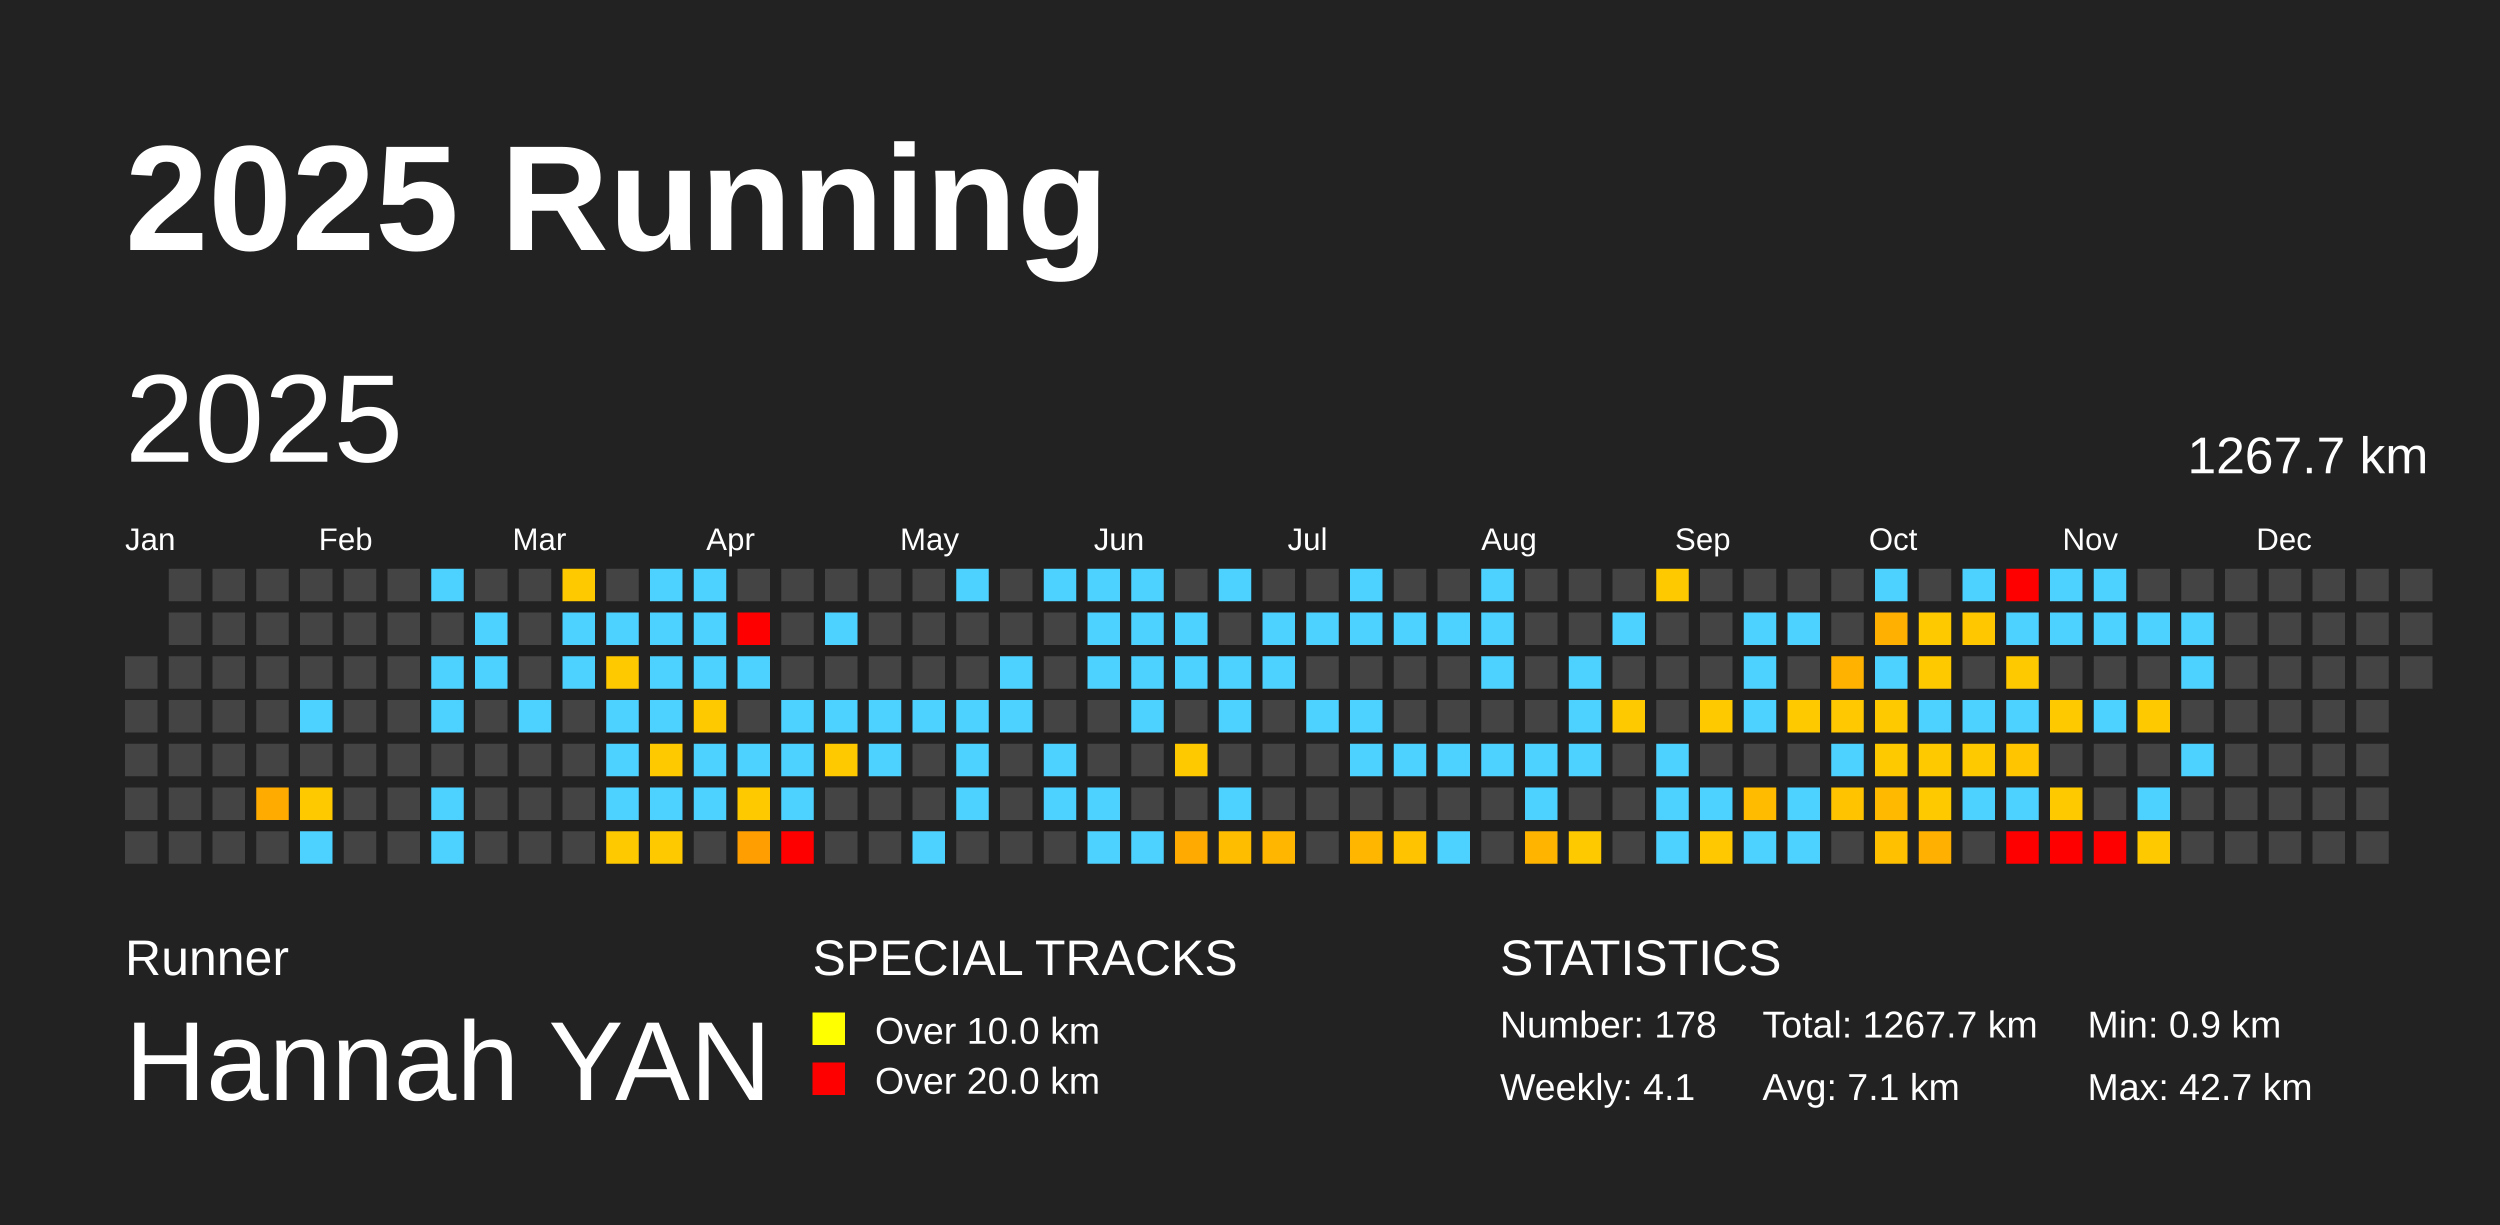
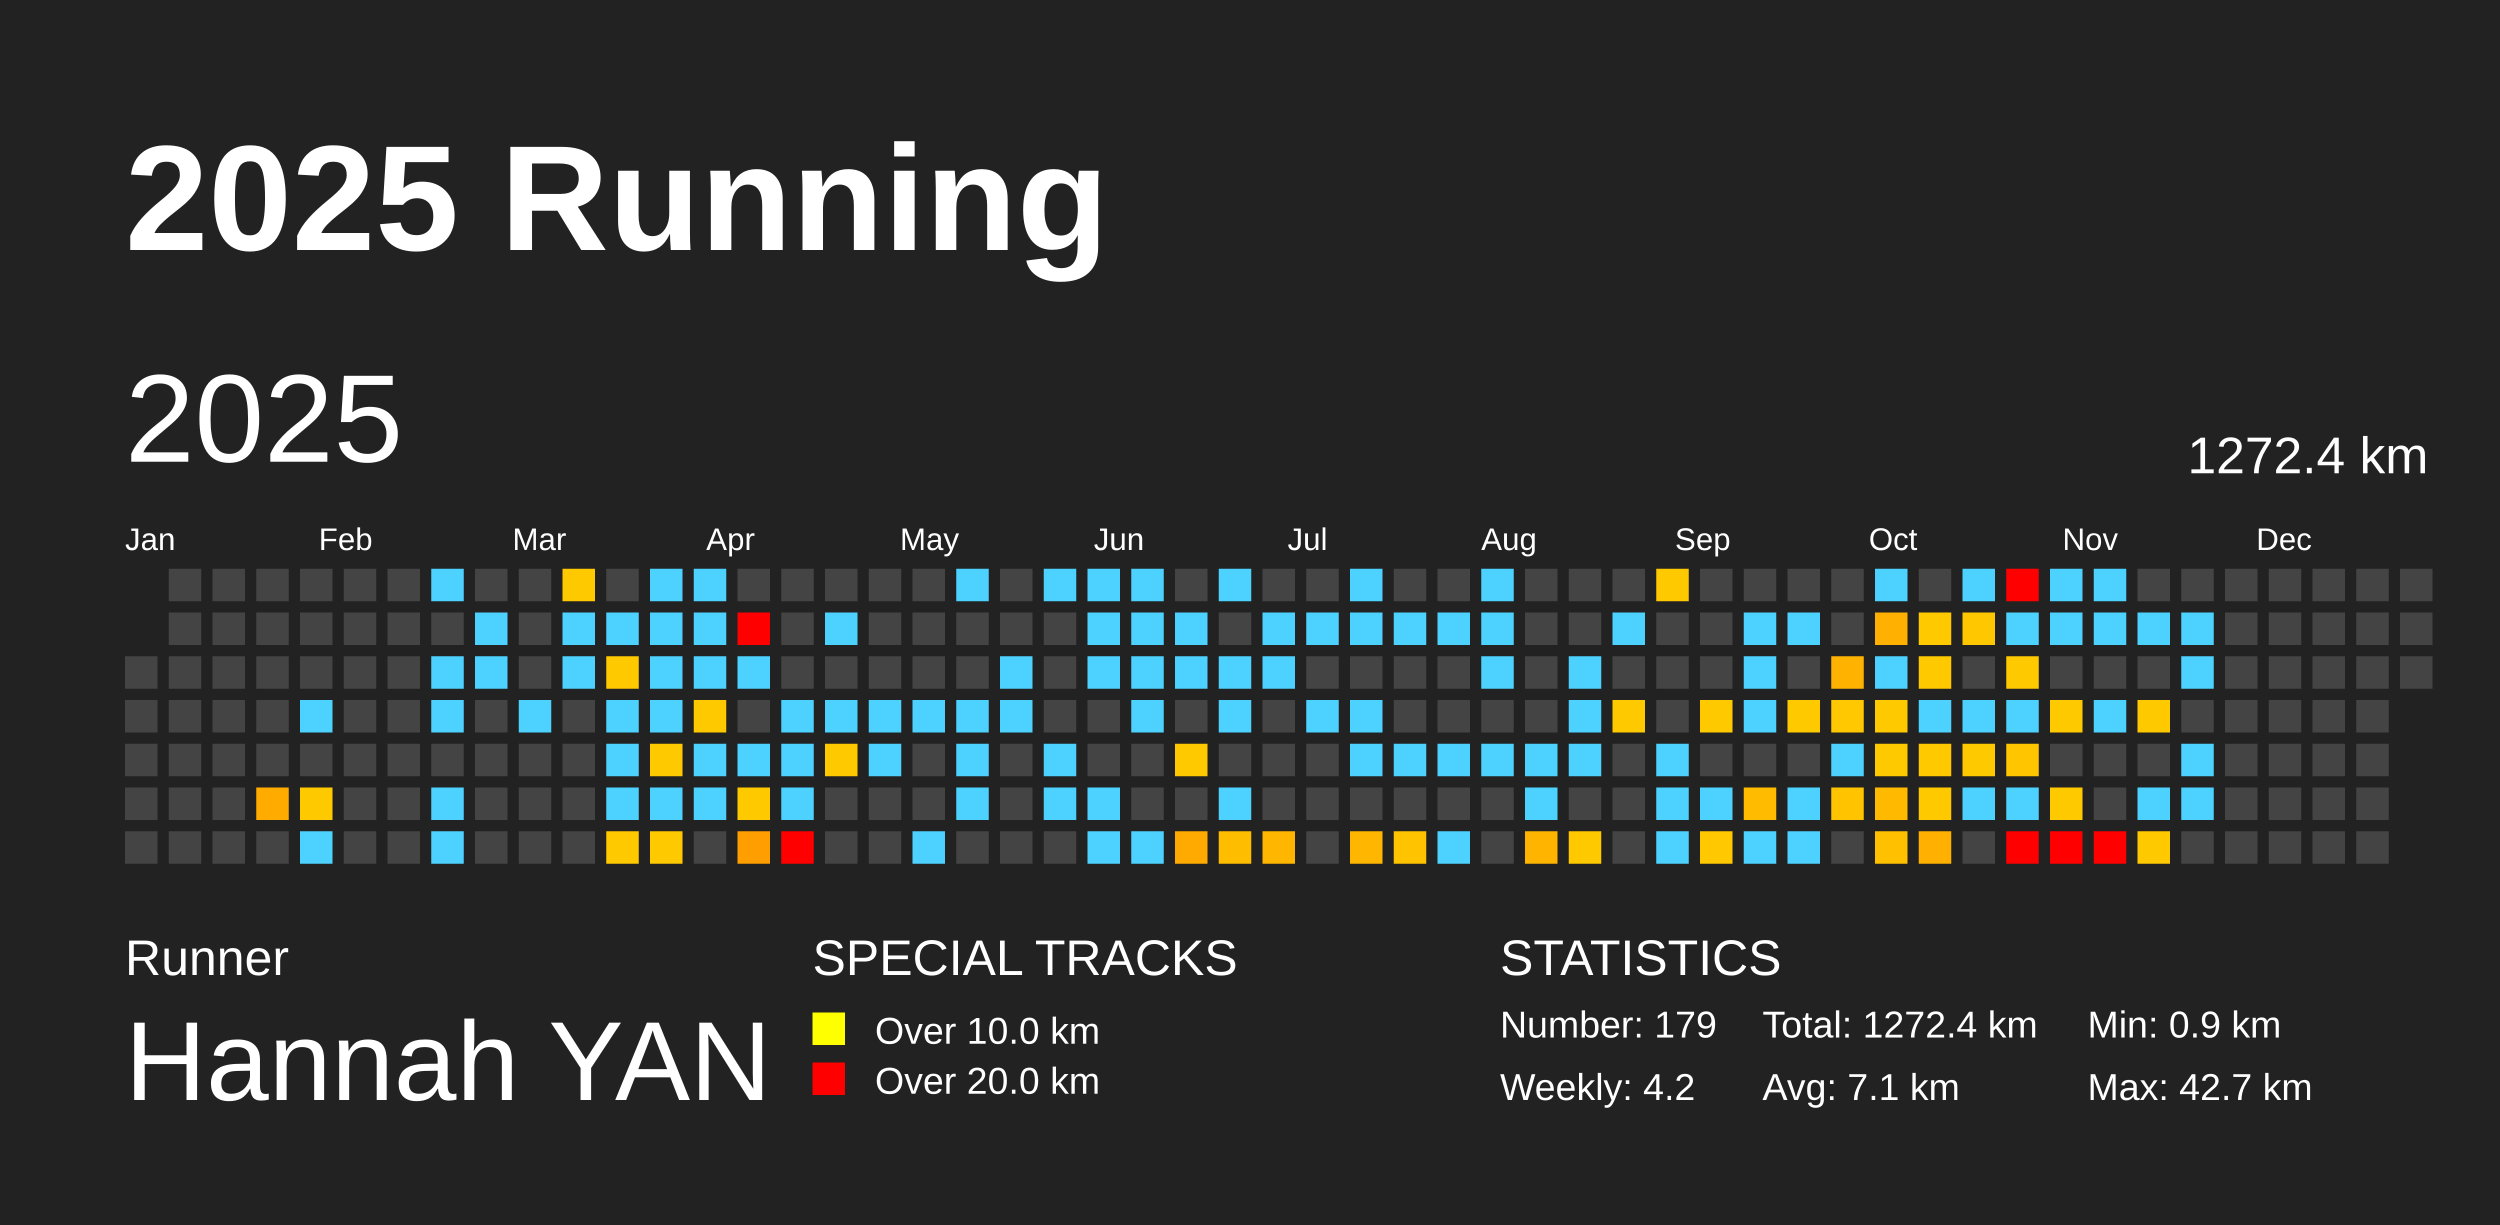
<svg xmlns="http://www.w3.org/2000/svg" baseProfile="full" height="98mm" version="1.1" viewBox="0,0,200,98" width="200mm">
  <defs />
  <rect fill="#222222" height="98" width="200" x="0" y="0" />
  <text fill="#FFFFFF" style="font-size:12px; font-family:Arial; font-weight:bold;" x="10" y="20">2025 Running</text>
  <text fill="#FFFFFF" style="font-size:4px; font-family:Arial" x="10" y="78">Runner</text>
  <text fill="#FFFFFF" style="font-size:9px; font-family:Arial" x="10" y="88">Hannah YAN</text>
  <text fill="#FFFFFF" style="font-size:4px; font-family:Arial" x="65" y="78">SPECIAL TRACKS</text>
  <rect fill="yellow" height="2.6" width="2.6" x="65" y="81" />
  <text fill="#FFFFFF" style="font-size:3px; font-family:Arial" x="70" y="83.5">Over 10.0 km</text>
  <rect fill="red" height="2.6" width="2.6" x="65" y="85" />
  <text fill="#FFFFFF" style="font-size:3px; font-family:Arial" x="70" y="87.5">Over 20.0 km</text>
  <text fill="#FFFFFF" style="font-size:4px; font-family:Arial" x="120" y="78">STATISTICS</text>
-   <text fill="#FFFFFF" style="font-size:3px; font-family:Arial" x="120" y="83">Number: 178</text>
-   <text fill="#FFFFFF" style="font-size:3px; font-family:Arial" x="120" y="88">Weekly: 4.1</text>
-   <text fill="#FFFFFF" style="font-size:3px; font-family:Arial" x="141" y="83">Total: 1267.7 km</text>
+   <text fill="#FFFFFF" style="font-size:3px; font-family:Arial" x="120" y="83">Number: 179</text>
+   <text fill="#FFFFFF" style="font-size:3px; font-family:Arial" x="120" y="88">Weekly: 4.2</text>
+   <text fill="#FFFFFF" style="font-size:3px; font-family:Arial" x="141" y="83">Total: 1272.4 km</text>
  <text fill="#FFFFFF" style="font-size:3px; font-family:Arial" x="141" y="88">Avg: 7.1 km</text>
  <text fill="#FFFFFF" style="font-size:3px; font-family:Arial" x="167" y="83">Min: 0.9 km</text>
  <text fill="#FFFFFF" style="font-size:3px; font-family:Arial" x="167" y="88">Max: 42.7 km</text>
  <text dominant-baseline="hanging" fill="#FFFFFF" style="font-size:10.0px; font-family:Arial;" x="10" y="30">2025</text>
-   <text dominant-baseline="hanging" fill="#FFFFFF" style="font-size:4.125px; font-family:Arial;" x="175" y="35">1267.7 km</text>
+   <text dominant-baseline="hanging" fill="#FFFFFF" style="font-size:4.125px; font-family:Arial;" x="175" y="35">1272.4 km</text>
  <text fill="#FFFFFF" style="font-size:2.5px; font-family:Arial" x="10.0" y="44">Jan</text>
  <text fill="#FFFFFF" style="font-size:2.5px; font-family:Arial" x="25.5" y="44">Feb</text>
  <text fill="#FFFFFF" style="font-size:2.5px; font-family:Arial" x="41.0" y="44">Mar</text>
  <text fill="#FFFFFF" style="font-size:2.5px; font-family:Arial" x="56.5" y="44">Apr</text>
  <text fill="#FFFFFF" style="font-size:2.5px; font-family:Arial" x="72.0" y="44">May</text>
  <text fill="#FFFFFF" style="font-size:2.5px; font-family:Arial" x="87.5" y="44">Jun</text>
  <text fill="#FFFFFF" style="font-size:2.5px; font-family:Arial" x="103.0" y="44">Jul</text>
  <text fill="#FFFFFF" style="font-size:2.5px; font-family:Arial" x="118.5" y="44">Aug</text>
  <text fill="#FFFFFF" style="font-size:2.5px; font-family:Arial" x="134.0" y="44">Sep</text>
  <text fill="#FFFFFF" style="font-size:2.5px; font-family:Arial" x="149.5" y="44">Oct</text>
  <text fill="#FFFFFF" style="font-size:2.5px; font-family:Arial" x="165.0" y="44">Nov</text>
  <text fill="#FFFFFF" style="font-size:2.5px; font-family:Arial" x="180.5" y="44">Dec</text>
  <rect fill="#444444" height="2.6" width="2.6" x="10.0" y="52.5" />
  <rect fill="#444444" height="2.6" width="2.6" x="10.0" y="56.0" />
  <rect fill="#444444" height="2.6" width="2.6" x="10.0" y="59.5" />
  <rect fill="#444444" height="2.6" width="2.6" x="10.0" y="63.0" />
  <rect fill="#444444" height="2.6" width="2.6" x="10.0" y="66.5" />
  <rect fill="#444444" height="2.6" width="2.6" x="13.5" y="45.5" />
  <rect fill="#444444" height="2.6" width="2.6" x="13.5" y="49.0" />
  <rect fill="#444444" height="2.6" width="2.6" x="13.5" y="52.5" />
  <rect fill="#444444" height="2.6" width="2.6" x="13.5" y="56.0" />
  <rect fill="#444444" height="2.6" width="2.6" x="13.5" y="59.5" />
  <rect fill="#444444" height="2.6" width="2.6" x="13.5" y="63.0" />
  <rect fill="#444444" height="2.6" width="2.6" x="13.5" y="66.5" />
  <rect fill="#444444" height="2.6" width="2.6" x="17.0" y="45.5" />
  <rect fill="#444444" height="2.6" width="2.6" x="17.0" y="49.0" />
  <rect fill="#444444" height="2.6" width="2.6" x="17.0" y="52.5" />
  <rect fill="#444444" height="2.6" width="2.6" x="17.0" y="56.0" />
  <rect fill="#444444" height="2.6" width="2.6" x="17.0" y="59.5" />
  <rect fill="#444444" height="2.6" width="2.6" x="17.0" y="63.0" />
  <rect fill="#444444" height="2.6" width="2.6" x="17.0" y="66.5" />
  <rect fill="#444444" height="2.6" width="2.6" x="20.5" y="45.5" />
  <rect fill="#444444" height="2.6" width="2.6" x="20.5" y="49.0" />
  <rect fill="#444444" height="2.6" width="2.6" x="20.5" y="52.5" />
  <rect fill="#444444" height="2.6" width="2.6" x="20.5" y="56.0" />
  <rect fill="#444444" height="2.6" width="2.6" x="20.5" y="59.5" />
  <rect fill="#ffab00" height="2.6" width="2.6" x="20.5" y="63.0" />
  <rect fill="#444444" height="2.6" width="2.6" x="20.5" y="66.5" />
  <rect fill="#444444" height="2.6" width="2.6" x="24.0" y="45.5" />
  <rect fill="#444444" height="2.6" width="2.6" x="24.0" y="49.0" />
  <rect fill="#444444" height="2.6" width="2.6" x="24.0" y="52.5" />
  <rect fill="#4dd2ff" height="2.6" width="2.6" x="24.0" y="56.0" />
  <rect fill="#444444" height="2.6" width="2.6" x="24.0" y="59.5" />
  <rect fill="#ffc900" height="2.6" width="2.6" x="24.0" y="63.0" />
  <rect fill="#4dd2ff" height="2.6" width="2.6" x="24.0" y="66.5" />
  <rect fill="#444444" height="2.6" width="2.6" x="27.5" y="45.5" />
  <rect fill="#444444" height="2.6" width="2.6" x="27.5" y="49.0" />
  <rect fill="#444444" height="2.6" width="2.6" x="27.5" y="52.5" />
  <rect fill="#444444" height="2.6" width="2.6" x="27.5" y="56.0" />
  <rect fill="#444444" height="2.6" width="2.6" x="27.5" y="59.5" />
  <rect fill="#444444" height="2.6" width="2.6" x="27.5" y="63.0" />
  <rect fill="#444444" height="2.6" width="2.6" x="27.5" y="66.5" />
  <rect fill="#444444" height="2.6" width="2.6" x="31.0" y="45.5" />
  <rect fill="#444444" height="2.6" width="2.6" x="31.0" y="49.0" />
  <rect fill="#444444" height="2.6" width="2.6" x="31.0" y="52.5" />
  <rect fill="#444444" height="2.6" width="2.6" x="31.0" y="56.0" />
  <rect fill="#444444" height="2.6" width="2.6" x="31.0" y="59.5" />
  <rect fill="#444444" height="2.6" width="2.6" x="31.0" y="63.0" />
  <rect fill="#444444" height="2.6" width="2.6" x="31.0" y="66.5" />
  <rect fill="#4dd2ff" height="2.6" width="2.6" x="34.5" y="45.5" />
  <rect fill="#444444" height="2.6" width="2.6" x="34.5" y="49.0" />
  <rect fill="#4dd2ff" height="2.6" width="2.6" x="34.5" y="52.5" />
  <rect fill="#4dd2ff" height="2.6" width="2.6" x="34.5" y="56.0" />
  <rect fill="#444444" height="2.6" width="2.6" x="34.5" y="59.5" />
  <rect fill="#4dd2ff" height="2.6" width="2.6" x="34.5" y="63.0" />
  <rect fill="#4dd2ff" height="2.6" width="2.6" x="34.5" y="66.5" />
  <rect fill="#444444" height="2.6" width="2.6" x="38.0" y="45.5" />
  <rect fill="#4dd2ff" height="2.6" width="2.6" x="38.0" y="49.0" />
  <rect fill="#4dd2ff" height="2.6" width="2.6" x="38.0" y="52.5" />
  <rect fill="#444444" height="2.6" width="2.6" x="38.0" y="56.0" />
  <rect fill="#444444" height="2.6" width="2.6" x="38.0" y="59.5" />
  <rect fill="#444444" height="2.6" width="2.6" x="38.0" y="63.0" />
  <rect fill="#444444" height="2.6" width="2.6" x="38.0" y="66.5" />
  <rect fill="#444444" height="2.6" width="2.6" x="41.5" y="45.5" />
  <rect fill="#444444" height="2.6" width="2.6" x="41.5" y="49.0" />
  <rect fill="#444444" height="2.6" width="2.6" x="41.5" y="52.5" />
  <rect fill="#4dd2ff" height="2.6" width="2.6" x="41.5" y="56.0" />
  <rect fill="#444444" height="2.6" width="2.6" x="41.5" y="59.5" />
  <rect fill="#444444" height="2.6" width="2.6" x="41.5" y="63.0" />
  <rect fill="#444444" height="2.6" width="2.6" x="41.5" y="66.5" />
  <rect fill="#ffc900" height="2.6" width="2.6" x="45.0" y="45.5" />
  <rect fill="#4dd2ff" height="2.6" width="2.6" x="45.0" y="49.0" />
  <rect fill="#4dd2ff" height="2.6" width="2.6" x="45.0" y="52.5" />
  <rect fill="#444444" height="2.6" width="2.6" x="45.0" y="56.0" />
  <rect fill="#444444" height="2.6" width="2.6" x="45.0" y="59.5" />
  <rect fill="#444444" height="2.6" width="2.6" x="45.0" y="63.0" />
  <rect fill="#444444" height="2.6" width="2.6" x="45.0" y="66.5" />
  <rect fill="#444444" height="2.6" width="2.6" x="48.5" y="45.5" />
  <rect fill="#4dd2ff" height="2.6" width="2.6" x="48.5" y="49.0" />
  <rect fill="#ffc900" height="2.6" width="2.6" x="48.5" y="52.5" />
  <rect fill="#4dd2ff" height="2.6" width="2.6" x="48.5" y="56.0" />
  <rect fill="#4dd2ff" height="2.6" width="2.6" x="48.5" y="59.5" />
  <rect fill="#4dd2ff" height="2.6" width="2.6" x="48.5" y="63.0" />
  <rect fill="#ffc900" height="2.6" width="2.6" x="48.5" y="66.5" />
  <rect fill="#4dd2ff" height="2.6" width="2.6" x="52.0" y="45.5" />
  <rect fill="#4dd2ff" height="2.6" width="2.6" x="52.0" y="49.0" />
  <rect fill="#4dd2ff" height="2.6" width="2.6" x="52.0" y="52.5" />
  <rect fill="#4dd2ff" height="2.6" width="2.6" x="52.0" y="56.0" />
  <rect fill="#ffc900" height="2.6" width="2.6" x="52.0" y="59.5" />
  <rect fill="#4dd2ff" height="2.6" width="2.6" x="52.0" y="63.0" />
  <rect fill="#ffc900" height="2.6" width="2.6" x="52.0" y="66.5" />
  <rect fill="#4dd2ff" height="2.6" width="2.6" x="55.5" y="45.5" />
  <rect fill="#4dd2ff" height="2.6" width="2.6" x="55.5" y="49.0" />
  <rect fill="#4dd2ff" height="2.6" width="2.6" x="55.5" y="52.5" />
  <rect fill="#ffc900" height="2.6" width="2.6" x="55.5" y="56.0" />
  <rect fill="#4dd2ff" height="2.6" width="2.6" x="55.5" y="59.5" />
  <rect fill="#4dd2ff" height="2.6" width="2.6" x="55.5" y="63.0" />
  <rect fill="#444444" height="2.6" width="2.6" x="55.5" y="66.5" />
  <rect fill="#444444" height="2.6" width="2.6" x="59.0" y="45.5" />
  <rect fill="red" height="2.6" width="2.6" x="59.0" y="49.0" />
  <rect fill="#4dd2ff" height="2.6" width="2.6" x="59.0" y="52.5" />
  <rect fill="#444444" height="2.6" width="2.6" x="59.0" y="56.0" />
  <rect fill="#4dd2ff" height="2.6" width="2.6" x="59.0" y="59.5" />
  <rect fill="#ffc900" height="2.6" width="2.6" x="59.0" y="63.0" />
  <rect fill="#ff9e00" height="2.6" width="2.6" x="59.0" y="66.5" />
  <rect fill="#444444" height="2.6" width="2.6" x="62.5" y="45.5" />
  <rect fill="#444444" height="2.6" width="2.6" x="62.5" y="49.0" />
  <rect fill="#444444" height="2.6" width="2.6" x="62.5" y="52.5" />
  <rect fill="#4dd2ff" height="2.6" width="2.6" x="62.5" y="56.0" />
  <rect fill="#4dd2ff" height="2.6" width="2.6" x="62.5" y="59.5" />
  <rect fill="#4dd2ff" height="2.6" width="2.6" x="62.5" y="63.0" />
  <rect fill="red" height="2.6" width="2.6" x="62.5" y="66.5" />
  <rect fill="#444444" height="2.6" width="2.6" x="66.0" y="45.5" />
  <rect fill="#4dd2ff" height="2.6" width="2.6" x="66.0" y="49.0" />
  <rect fill="#444444" height="2.6" width="2.6" x="66.0" y="52.5" />
  <rect fill="#4dd2ff" height="2.6" width="2.6" x="66.0" y="56.0" />
  <rect fill="#ffc900" height="2.6" width="2.6" x="66.0" y="59.5" />
  <rect fill="#444444" height="2.6" width="2.6" x="66.0" y="63.0" />
  <rect fill="#444444" height="2.6" width="2.6" x="66.0" y="66.5" />
  <rect fill="#444444" height="2.6" width="2.6" x="69.5" y="45.5" />
  <rect fill="#444444" height="2.6" width="2.6" x="69.5" y="49.0" />
  <rect fill="#444444" height="2.6" width="2.6" x="69.5" y="52.5" />
  <rect fill="#4dd2ff" height="2.6" width="2.6" x="69.5" y="56.0" />
  <rect fill="#4dd2ff" height="2.6" width="2.6" x="69.5" y="59.5" />
  <rect fill="#444444" height="2.6" width="2.6" x="69.5" y="63.0" />
  <rect fill="#444444" height="2.6" width="2.6" x="69.5" y="66.5" />
  <rect fill="#444444" height="2.6" width="2.6" x="73.0" y="45.5" />
  <rect fill="#444444" height="2.6" width="2.6" x="73.0" y="49.0" />
  <rect fill="#444444" height="2.6" width="2.6" x="73.0" y="52.5" />
  <rect fill="#4dd2ff" height="2.6" width="2.6" x="73.0" y="56.0" />
  <rect fill="#444444" height="2.6" width="2.6" x="73.0" y="59.5" />
  <rect fill="#444444" height="2.6" width="2.6" x="73.0" y="63.0" />
  <rect fill="#4dd2ff" height="2.6" width="2.6" x="73.0" y="66.5" />
  <rect fill="#4dd2ff" height="2.6" width="2.6" x="76.5" y="45.5" />
  <rect fill="#444444" height="2.6" width="2.6" x="76.5" y="49.0" />
  <rect fill="#444444" height="2.6" width="2.6" x="76.5" y="52.5" />
  <rect fill="#4dd2ff" height="2.6" width="2.6" x="76.5" y="56.0" />
  <rect fill="#4dd2ff" height="2.6" width="2.6" x="76.5" y="59.5" />
  <rect fill="#4dd2ff" height="2.6" width="2.6" x="76.5" y="63.0" />
  <rect fill="#444444" height="2.6" width="2.6" x="76.5" y="66.5" />
  <rect fill="#444444" height="2.6" width="2.6" x="80.0" y="45.5" />
  <rect fill="#444444" height="2.6" width="2.6" x="80.0" y="49.0" />
  <rect fill="#4dd2ff" height="2.6" width="2.6" x="80.0" y="52.5" />
  <rect fill="#4dd2ff" height="2.6" width="2.6" x="80.0" y="56.0" />
  <rect fill="#444444" height="2.6" width="2.6" x="80.0" y="59.5" />
  <rect fill="#444444" height="2.6" width="2.6" x="80.0" y="63.0" />
  <rect fill="#444444" height="2.6" width="2.6" x="80.0" y="66.5" />
  <rect fill="#4dd2ff" height="2.6" width="2.6" x="83.5" y="45.5" />
  <rect fill="#444444" height="2.6" width="2.6" x="83.5" y="49.0" />
  <rect fill="#444444" height="2.6" width="2.6" x="83.5" y="52.5" />
  <rect fill="#444444" height="2.6" width="2.6" x="83.5" y="56.0" />
  <rect fill="#4dd2ff" height="2.6" width="2.6" x="83.5" y="59.5" />
  <rect fill="#4dd2ff" height="2.6" width="2.6" x="83.5" y="63.0" />
  <rect fill="#444444" height="2.6" width="2.6" x="83.5" y="66.5" />
  <rect fill="#4dd2ff" height="2.6" width="2.6" x="87.0" y="45.5" />
  <rect fill="#4dd2ff" height="2.6" width="2.6" x="87.0" y="49.0" />
  <rect fill="#4dd2ff" height="2.6" width="2.6" x="87.0" y="52.5" />
  <rect fill="#444444" height="2.6" width="2.6" x="87.0" y="56.0" />
  <rect fill="#444444" height="2.6" width="2.6" x="87.0" y="59.5" />
  <rect fill="#4dd2ff" height="2.6" width="2.6" x="87.0" y="63.0" />
  <rect fill="#4dd2ff" height="2.6" width="2.6" x="87.0" y="66.5" />
  <rect fill="#4dd2ff" height="2.6" width="2.6" x="90.5" y="45.5" />
  <rect fill="#4dd2ff" height="2.6" width="2.6" x="90.5" y="49.0" />
  <rect fill="#4dd2ff" height="2.6" width="2.6" x="90.5" y="52.5" />
  <rect fill="#4dd2ff" height="2.6" width="2.6" x="90.5" y="56.0" />
  <rect fill="#444444" height="2.6" width="2.6" x="90.5" y="59.5" />
  <rect fill="#444444" height="2.6" width="2.6" x="90.5" y="63.0" />
  <rect fill="#4dd2ff" height="2.6" width="2.6" x="90.5" y="66.5" />
  <rect fill="#444444" height="2.6" width="2.6" x="94.0" y="45.5" />
  <rect fill="#4dd2ff" height="2.6" width="2.6" x="94.0" y="49.0" />
  <rect fill="#4dd2ff" height="2.6" width="2.6" x="94.0" y="52.5" />
  <rect fill="#444444" height="2.6" width="2.6" x="94.0" y="56.0" />
  <rect fill="#ffc900" height="2.6" width="2.6" x="94.0" y="59.5" />
  <rect fill="#444444" height="2.6" width="2.6" x="94.0" y="63.0" />
  <rect fill="#ffaa00" height="2.6" width="2.6" x="94.0" y="66.5" />
  <rect fill="#4dd2ff" height="2.6" width="2.6" x="97.5" y="45.5" />
  <rect fill="#444444" height="2.6" width="2.6" x="97.5" y="49.0" />
  <rect fill="#4dd2ff" height="2.6" width="2.6" x="97.5" y="52.5" />
  <rect fill="#4dd2ff" height="2.6" width="2.6" x="97.5" y="56.0" />
  <rect fill="#444444" height="2.6" width="2.6" x="97.5" y="59.5" />
  <rect fill="#4dd2ff" height="2.6" width="2.6" x="97.5" y="63.0" />
  <rect fill="#ffbd00" height="2.6" width="2.6" x="97.5" y="66.5" />
  <rect fill="#444444" height="2.6" width="2.6" x="101.0" y="45.5" />
  <rect fill="#4dd2ff" height="2.6" width="2.6" x="101.0" y="49.0" />
  <rect fill="#4dd2ff" height="2.6" width="2.6" x="101.0" y="52.5" />
  <rect fill="#444444" height="2.6" width="2.6" x="101.0" y="56.0" />
  <rect fill="#444444" height="2.6" width="2.6" x="101.0" y="59.5" />
  <rect fill="#444444" height="2.6" width="2.6" x="101.0" y="63.0" />
  <rect fill="#ffb600" height="2.6" width="2.6" x="101.0" y="66.5" />
  <rect fill="#444444" height="2.6" width="2.6" x="104.5" y="45.5" />
  <rect fill="#4dd2ff" height="2.6" width="2.6" x="104.5" y="49.0" />
  <rect fill="#444444" height="2.6" width="2.6" x="104.5" y="52.5" />
  <rect fill="#4dd2ff" height="2.6" width="2.6" x="104.5" y="56.0" />
  <rect fill="#444444" height="2.6" width="2.6" x="104.5" y="59.5" />
  <rect fill="#444444" height="2.6" width="2.6" x="104.5" y="63.0" />
  <rect fill="#444444" height="2.6" width="2.6" x="104.5" y="66.5" />
  <rect fill="#4dd2ff" height="2.6" width="2.6" x="108.0" y="45.5" />
  <rect fill="#4dd2ff" height="2.6" width="2.6" x="108.0" y="49.0" />
  <rect fill="#444444" height="2.6" width="2.6" x="108.0" y="52.5" />
  <rect fill="#4dd2ff" height="2.6" width="2.6" x="108.0" y="56.0" />
  <rect fill="#4dd2ff" height="2.6" width="2.6" x="108.0" y="59.5" />
  <rect fill="#444444" height="2.6" width="2.6" x="108.0" y="63.0" />
  <rect fill="#ffb600" height="2.6" width="2.6" x="108.0" y="66.5" />
  <rect fill="#444444" height="2.6" width="2.6" x="111.5" y="45.5" />
  <rect fill="#4dd2ff" height="2.6" width="2.6" x="111.5" y="49.0" />
  <rect fill="#444444" height="2.6" width="2.6" x="111.5" y="52.5" />
  <rect fill="#444444" height="2.6" width="2.6" x="111.5" y="56.0" />
  <rect fill="#4dd2ff" height="2.6" width="2.6" x="111.5" y="59.5" />
  <rect fill="#444444" height="2.6" width="2.6" x="111.5" y="63.0" />
  <rect fill="#ffc300" height="2.6" width="2.6" x="111.5" y="66.5" />
  <rect fill="#444444" height="2.6" width="2.6" x="115.0" y="45.5" />
  <rect fill="#4dd2ff" height="2.6" width="2.6" x="115.0" y="49.0" />
  <rect fill="#444444" height="2.6" width="2.6" x="115.0" y="52.5" />
  <rect fill="#444444" height="2.6" width="2.6" x="115.0" y="56.0" />
  <rect fill="#4dd2ff" height="2.6" width="2.6" x="115.0" y="59.5" />
  <rect fill="#444444" height="2.6" width="2.6" x="115.0" y="63.0" />
  <rect fill="#4dd2ff" height="2.6" width="2.6" x="115.0" y="66.5" />
  <rect fill="#4dd2ff" height="2.6" width="2.6" x="118.5" y="45.5" />
  <rect fill="#4dd2ff" height="2.6" width="2.6" x="118.5" y="49.0" />
  <rect fill="#4dd2ff" height="2.6" width="2.6" x="118.5" y="52.5" />
  <rect fill="#444444" height="2.6" width="2.6" x="118.5" y="56.0" />
  <rect fill="#4dd2ff" height="2.6" width="2.6" x="118.5" y="59.5" />
  <rect fill="#444444" height="2.6" width="2.6" x="118.5" y="63.0" />
  <rect fill="#444444" height="2.6" width="2.6" x="118.5" y="66.5" />
  <rect fill="#444444" height="2.6" width="2.6" x="122.0" y="45.5" />
  <rect fill="#444444" height="2.6" width="2.6" x="122.0" y="49.0" />
  <rect fill="#444444" height="2.6" width="2.6" x="122.0" y="52.5" />
  <rect fill="#444444" height="2.6" width="2.6" x="122.0" y="56.0" />
  <rect fill="#4dd2ff" height="2.6" width="2.6" x="122.0" y="59.5" />
  <rect fill="#4dd2ff" height="2.6" width="2.6" x="122.0" y="63.0" />
  <rect fill="#ffb400" height="2.6" width="2.6" x="122.0" y="66.5" />
  <rect fill="#444444" height="2.6" width="2.6" x="125.5" y="45.5" />
  <rect fill="#444444" height="2.6" width="2.6" x="125.5" y="49.0" />
  <rect fill="#4dd2ff" height="2.6" width="2.6" x="125.5" y="52.5" />
  <rect fill="#4dd2ff" height="2.6" width="2.6" x="125.5" y="56.0" />
  <rect fill="#4dd2ff" height="2.6" width="2.6" x="125.5" y="59.5" />
  <rect fill="#444444" height="2.6" width="2.6" x="125.5" y="63.0" />
  <rect fill="#ffc900" height="2.6" width="2.6" x="125.5" y="66.5" />
  <rect fill="#444444" height="2.6" width="2.6" x="129.0" y="45.5" />
  <rect fill="#4dd2ff" height="2.6" width="2.6" x="129.0" y="49.0" />
  <rect fill="#444444" height="2.6" width="2.6" x="129.0" y="52.5" />
  <rect fill="#ffc900" height="2.6" width="2.6" x="129.0" y="56.0" />
  <rect fill="#444444" height="2.6" width="2.6" x="129.0" y="59.5" />
  <rect fill="#444444" height="2.6" width="2.6" x="129.0" y="63.0" />
  <rect fill="#444444" height="2.6" width="2.6" x="129.0" y="66.5" />
  <rect fill="#ffc900" height="2.6" width="2.6" x="132.5" y="45.5" />
  <rect fill="#444444" height="2.6" width="2.6" x="132.5" y="49.0" />
  <rect fill="#444444" height="2.6" width="2.6" x="132.5" y="52.5" />
  <rect fill="#444444" height="2.6" width="2.6" x="132.5" y="56.0" />
  <rect fill="#4dd2ff" height="2.6" width="2.6" x="132.5" y="59.5" />
  <rect fill="#4dd2ff" height="2.6" width="2.6" x="132.5" y="63.0" />
  <rect fill="#4dd2ff" height="2.6" width="2.6" x="132.5" y="66.5" />
  <rect fill="#444444" height="2.6" width="2.6" x="136.0" y="45.5" />
  <rect fill="#444444" height="2.6" width="2.6" x="136.0" y="49.0" />
  <rect fill="#444444" height="2.6" width="2.6" x="136.0" y="52.5" />
  <rect fill="#ffc900" height="2.6" width="2.6" x="136.0" y="56.0" />
  <rect fill="#444444" height="2.6" width="2.6" x="136.0" y="59.5" />
  <rect fill="#4dd2ff" height="2.6" width="2.6" x="136.0" y="63.0" />
  <rect fill="#ffc800" height="2.6" width="2.6" x="136.0" y="66.5" />
  <rect fill="#444444" height="2.6" width="2.6" x="139.5" y="45.5" />
  <rect fill="#4dd2ff" height="2.6" width="2.6" x="139.5" y="49.0" />
  <rect fill="#4dd2ff" height="2.6" width="2.6" x="139.5" y="52.5" />
  <rect fill="#4dd2ff" height="2.6" width="2.6" x="139.5" y="56.0" />
  <rect fill="#444444" height="2.6" width="2.6" x="139.5" y="59.5" />
  <rect fill="#ffbb00" height="2.6" width="2.6" x="139.5" y="63.0" />
  <rect fill="#4dd2ff" height="2.6" width="2.6" x="139.5" y="66.5" />
  <rect fill="#444444" height="2.6" width="2.6" x="143.0" y="45.5" />
  <rect fill="#4dd2ff" height="2.6" width="2.6" x="143.0" y="49.0" />
  <rect fill="#444444" height="2.6" width="2.6" x="143.0" y="52.5" />
  <rect fill="#ffc900" height="2.6" width="2.6" x="143.0" y="56.0" />
  <rect fill="#444444" height="2.6" width="2.6" x="143.0" y="59.5" />
  <rect fill="#4dd2ff" height="2.6" width="2.6" x="143.0" y="63.0" />
  <rect fill="#4dd2ff" height="2.6" width="2.6" x="143.0" y="66.5" />
  <rect fill="#444444" height="2.6" width="2.6" x="146.5" y="45.5" />
  <rect fill="#444444" height="2.6" width="2.6" x="146.5" y="49.0" />
  <rect fill="#ffb300" height="2.6" width="2.6" x="146.5" y="52.5" />
  <rect fill="#ffc800" height="2.6" width="2.6" x="146.5" y="56.0" />
  <rect fill="#4dd2ff" height="2.6" width="2.6" x="146.5" y="59.5" />
  <rect fill="#ffc300" height="2.6" width="2.6" x="146.5" y="63.0" />
  <rect fill="#444444" height="2.6" width="2.6" x="146.5" y="66.5" />
  <rect fill="#4dd2ff" height="2.6" width="2.6" x="150.0" y="45.5" />
  <rect fill="#ffb000" height="2.6" width="2.6" x="150.0" y="49.0" />
  <rect fill="#4dd2ff" height="2.6" width="2.6" x="150.0" y="52.5" />
  <rect fill="#ffc900" height="2.6" width="2.6" x="150.0" y="56.0" />
  <rect fill="#ffc900" height="2.6" width="2.6" x="150.0" y="59.5" />
  <rect fill="#ffba00" height="2.6" width="2.6" x="150.0" y="63.0" />
  <rect fill="#ffc000" height="2.6" width="2.6" x="150.0" y="66.5" />
  <rect fill="#444444" height="2.6" width="2.6" x="153.5" y="45.5" />
  <rect fill="#ffc900" height="2.6" width="2.6" x="153.5" y="49.0" />
  <rect fill="#ffc900" height="2.6" width="2.6" x="153.5" y="52.5" />
  <rect fill="#4dd2ff" height="2.6" width="2.6" x="153.5" y="56.0" />
  <rect fill="#ffc900" height="2.6" width="2.6" x="153.5" y="59.5" />
  <rect fill="#ffc900" height="2.6" width="2.6" x="153.5" y="63.0" />
  <rect fill="#ffb000" height="2.6" width="2.6" x="153.5" y="66.5" />
  <rect fill="#4dd2ff" height="2.6" width="2.6" x="157.0" y="45.5" />
  <rect fill="#ffc700" height="2.6" width="2.6" x="157.0" y="49.0" />
  <rect fill="#444444" height="2.6" width="2.6" x="157.0" y="52.5" />
  <rect fill="#4dd2ff" height="2.6" width="2.6" x="157.0" y="56.0" />
  <rect fill="#ffc900" height="2.6" width="2.6" x="157.0" y="59.5" />
  <rect fill="#4dd2ff" height="2.6" width="2.6" x="157.0" y="63.0" />
  <rect fill="#444444" height="2.6" width="2.6" x="157.0" y="66.5" />
  <rect fill="red" height="2.6" width="2.6" x="160.5" y="45.5" />
  <rect fill="#4dd2ff" height="2.6" width="2.6" x="160.5" y="49.0" />
  <rect fill="#ffc900" height="2.6" width="2.6" x="160.5" y="52.5" />
  <rect fill="#4dd2ff" height="2.6" width="2.6" x="160.5" y="56.0" />
  <rect fill="#ffc600" height="2.6" width="2.6" x="160.5" y="59.5" />
  <rect fill="#4dd2ff" height="2.6" width="2.6" x="160.5" y="63.0" />
  <rect fill="red" height="2.6" width="2.6" x="160.5" y="66.5" />
  <rect fill="#4dd2ff" height="2.6" width="2.6" x="164.0" y="45.5" />
  <rect fill="#4dd2ff" height="2.6" width="2.6" x="164.0" y="49.0" />
  <rect fill="#444444" height="2.6" width="2.6" x="164.0" y="52.5" />
  <rect fill="#ffc900" height="2.6" width="2.6" x="164.0" y="56.0" />
  <rect fill="#444444" height="2.6" width="2.6" x="164.0" y="59.5" />
  <rect fill="#ffc900" height="2.6" width="2.6" x="164.0" y="63.0" />
  <rect fill="red" height="2.6" width="2.6" x="164.0" y="66.5" />
  <rect fill="#4dd2ff" height="2.6" width="2.6" x="167.5" y="45.5" />
  <rect fill="#4dd2ff" height="2.6" width="2.6" x="167.5" y="49.0" />
  <rect fill="#444444" height="2.6" width="2.6" x="167.5" y="52.5" />
  <rect fill="#4dd2ff" height="2.6" width="2.6" x="167.5" y="56.0" />
  <rect fill="#444444" height="2.6" width="2.6" x="167.5" y="59.5" />
  <rect fill="#444444" height="2.6" width="2.6" x="167.5" y="63.0" />
  <rect fill="red" height="2.6" width="2.6" x="167.5" y="66.5" />
  <rect fill="#444444" height="2.6" width="2.6" x="171.0" y="45.5" />
  <rect fill="#4dd2ff" height="2.6" width="2.6" x="171.0" y="49.0" />
  <rect fill="#444444" height="2.6" width="2.6" x="171.0" y="52.5" />
  <rect fill="#ffc900" height="2.6" width="2.6" x="171.0" y="56.0" />
  <rect fill="#444444" height="2.6" width="2.6" x="171.0" y="59.5" />
  <rect fill="#4dd2ff" height="2.6" width="2.6" x="171.0" y="63.0" />
  <rect fill="#ffc900" height="2.6" width="2.6" x="171.0" y="66.5" />
  <rect fill="#444444" height="2.6" width="2.6" x="174.5" y="45.5" />
  <rect fill="#4dd2ff" height="2.6" width="2.6" x="174.5" y="49.0" />
  <rect fill="#4dd2ff" height="2.6" width="2.6" x="174.5" y="52.5" />
  <rect fill="#444444" height="2.6" width="2.6" x="174.5" y="56.0" />
  <rect fill="#4dd2ff" height="2.6" width="2.6" x="174.5" y="59.5" />
-   <rect fill="#444444" height="2.6" width="2.6" x="174.5" y="63.0" />
+   <rect fill="#4dd2ff" height="2.6" width="2.6" x="174.5" y="63.0" />
  <rect fill="#444444" height="2.6" width="2.6" x="174.5" y="66.5" />
  <rect fill="#444444" height="2.6" width="2.6" x="178.0" y="45.5" />
  <rect fill="#444444" height="2.6" width="2.6" x="178.0" y="49.0" />
  <rect fill="#444444" height="2.6" width="2.6" x="178.0" y="52.5" />
  <rect fill="#444444" height="2.6" width="2.6" x="178.0" y="56.0" />
  <rect fill="#444444" height="2.6" width="2.6" x="178.0" y="59.5" />
  <rect fill="#444444" height="2.6" width="2.6" x="178.0" y="63.0" />
  <rect fill="#444444" height="2.6" width="2.6" x="178.0" y="66.5" />
  <rect fill="#444444" height="2.6" width="2.6" x="181.5" y="45.5" />
  <rect fill="#444444" height="2.6" width="2.6" x="181.5" y="49.0" />
  <rect fill="#444444" height="2.6" width="2.6" x="181.5" y="52.5" />
  <rect fill="#444444" height="2.6" width="2.6" x="181.5" y="56.0" />
  <rect fill="#444444" height="2.6" width="2.6" x="181.5" y="59.5" />
  <rect fill="#444444" height="2.6" width="2.6" x="181.5" y="63.0" />
  <rect fill="#444444" height="2.6" width="2.6" x="181.5" y="66.5" />
  <rect fill="#444444" height="2.6" width="2.6" x="185.0" y="45.5" />
  <rect fill="#444444" height="2.6" width="2.6" x="185.0" y="49.0" />
  <rect fill="#444444" height="2.6" width="2.6" x="185.0" y="52.5" />
  <rect fill="#444444" height="2.6" width="2.6" x="185.0" y="56.0" />
  <rect fill="#444444" height="2.6" width="2.6" x="185.0" y="59.5" />
  <rect fill="#444444" height="2.6" width="2.6" x="185.0" y="63.0" />
  <rect fill="#444444" height="2.6" width="2.6" x="185.0" y="66.5" />
  <rect fill="#444444" height="2.6" width="2.6" x="188.5" y="45.5" />
  <rect fill="#444444" height="2.6" width="2.6" x="188.5" y="49.0" />
  <rect fill="#444444" height="2.6" width="2.6" x="188.5" y="52.5" />
  <rect fill="#444444" height="2.6" width="2.6" x="188.5" y="56.0" />
  <rect fill="#444444" height="2.6" width="2.6" x="188.5" y="59.5" />
  <rect fill="#444444" height="2.6" width="2.6" x="188.5" y="63.0" />
  <rect fill="#444444" height="2.6" width="2.6" x="188.5" y="66.5" />
  <rect fill="#444444" height="2.6" width="2.6" x="192.0" y="45.5" />
  <rect fill="#444444" height="2.6" width="2.6" x="192.0" y="49.0" />
  <rect fill="#444444" height="2.6" width="2.6" x="192.0" y="52.5" />
</svg>
